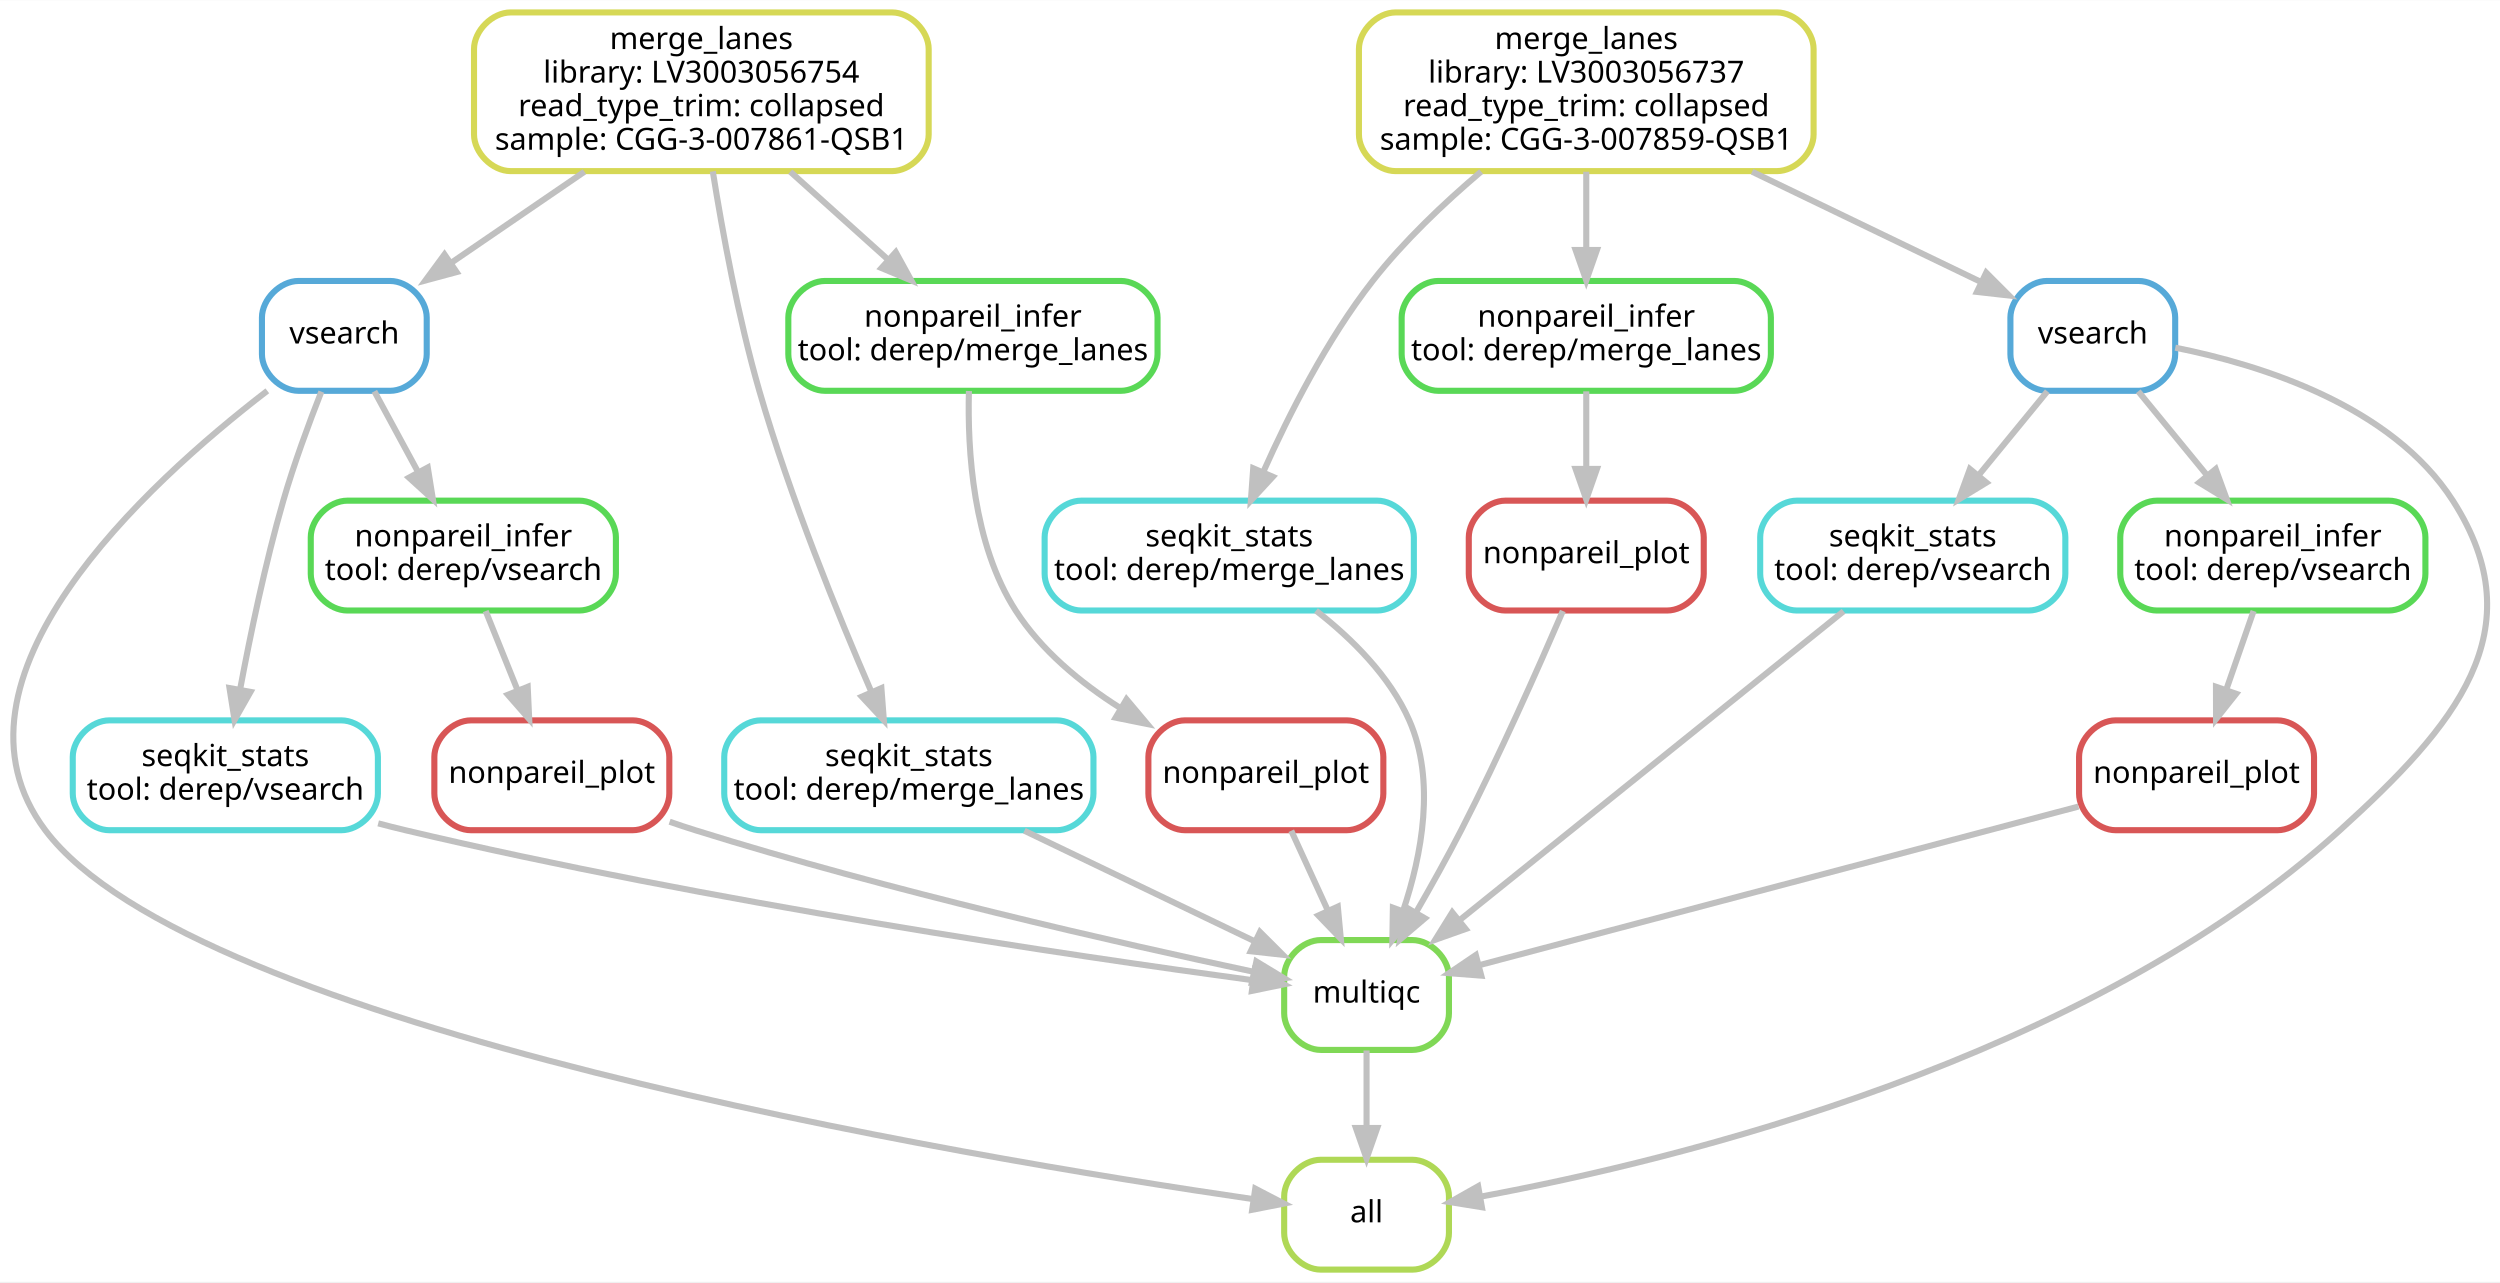
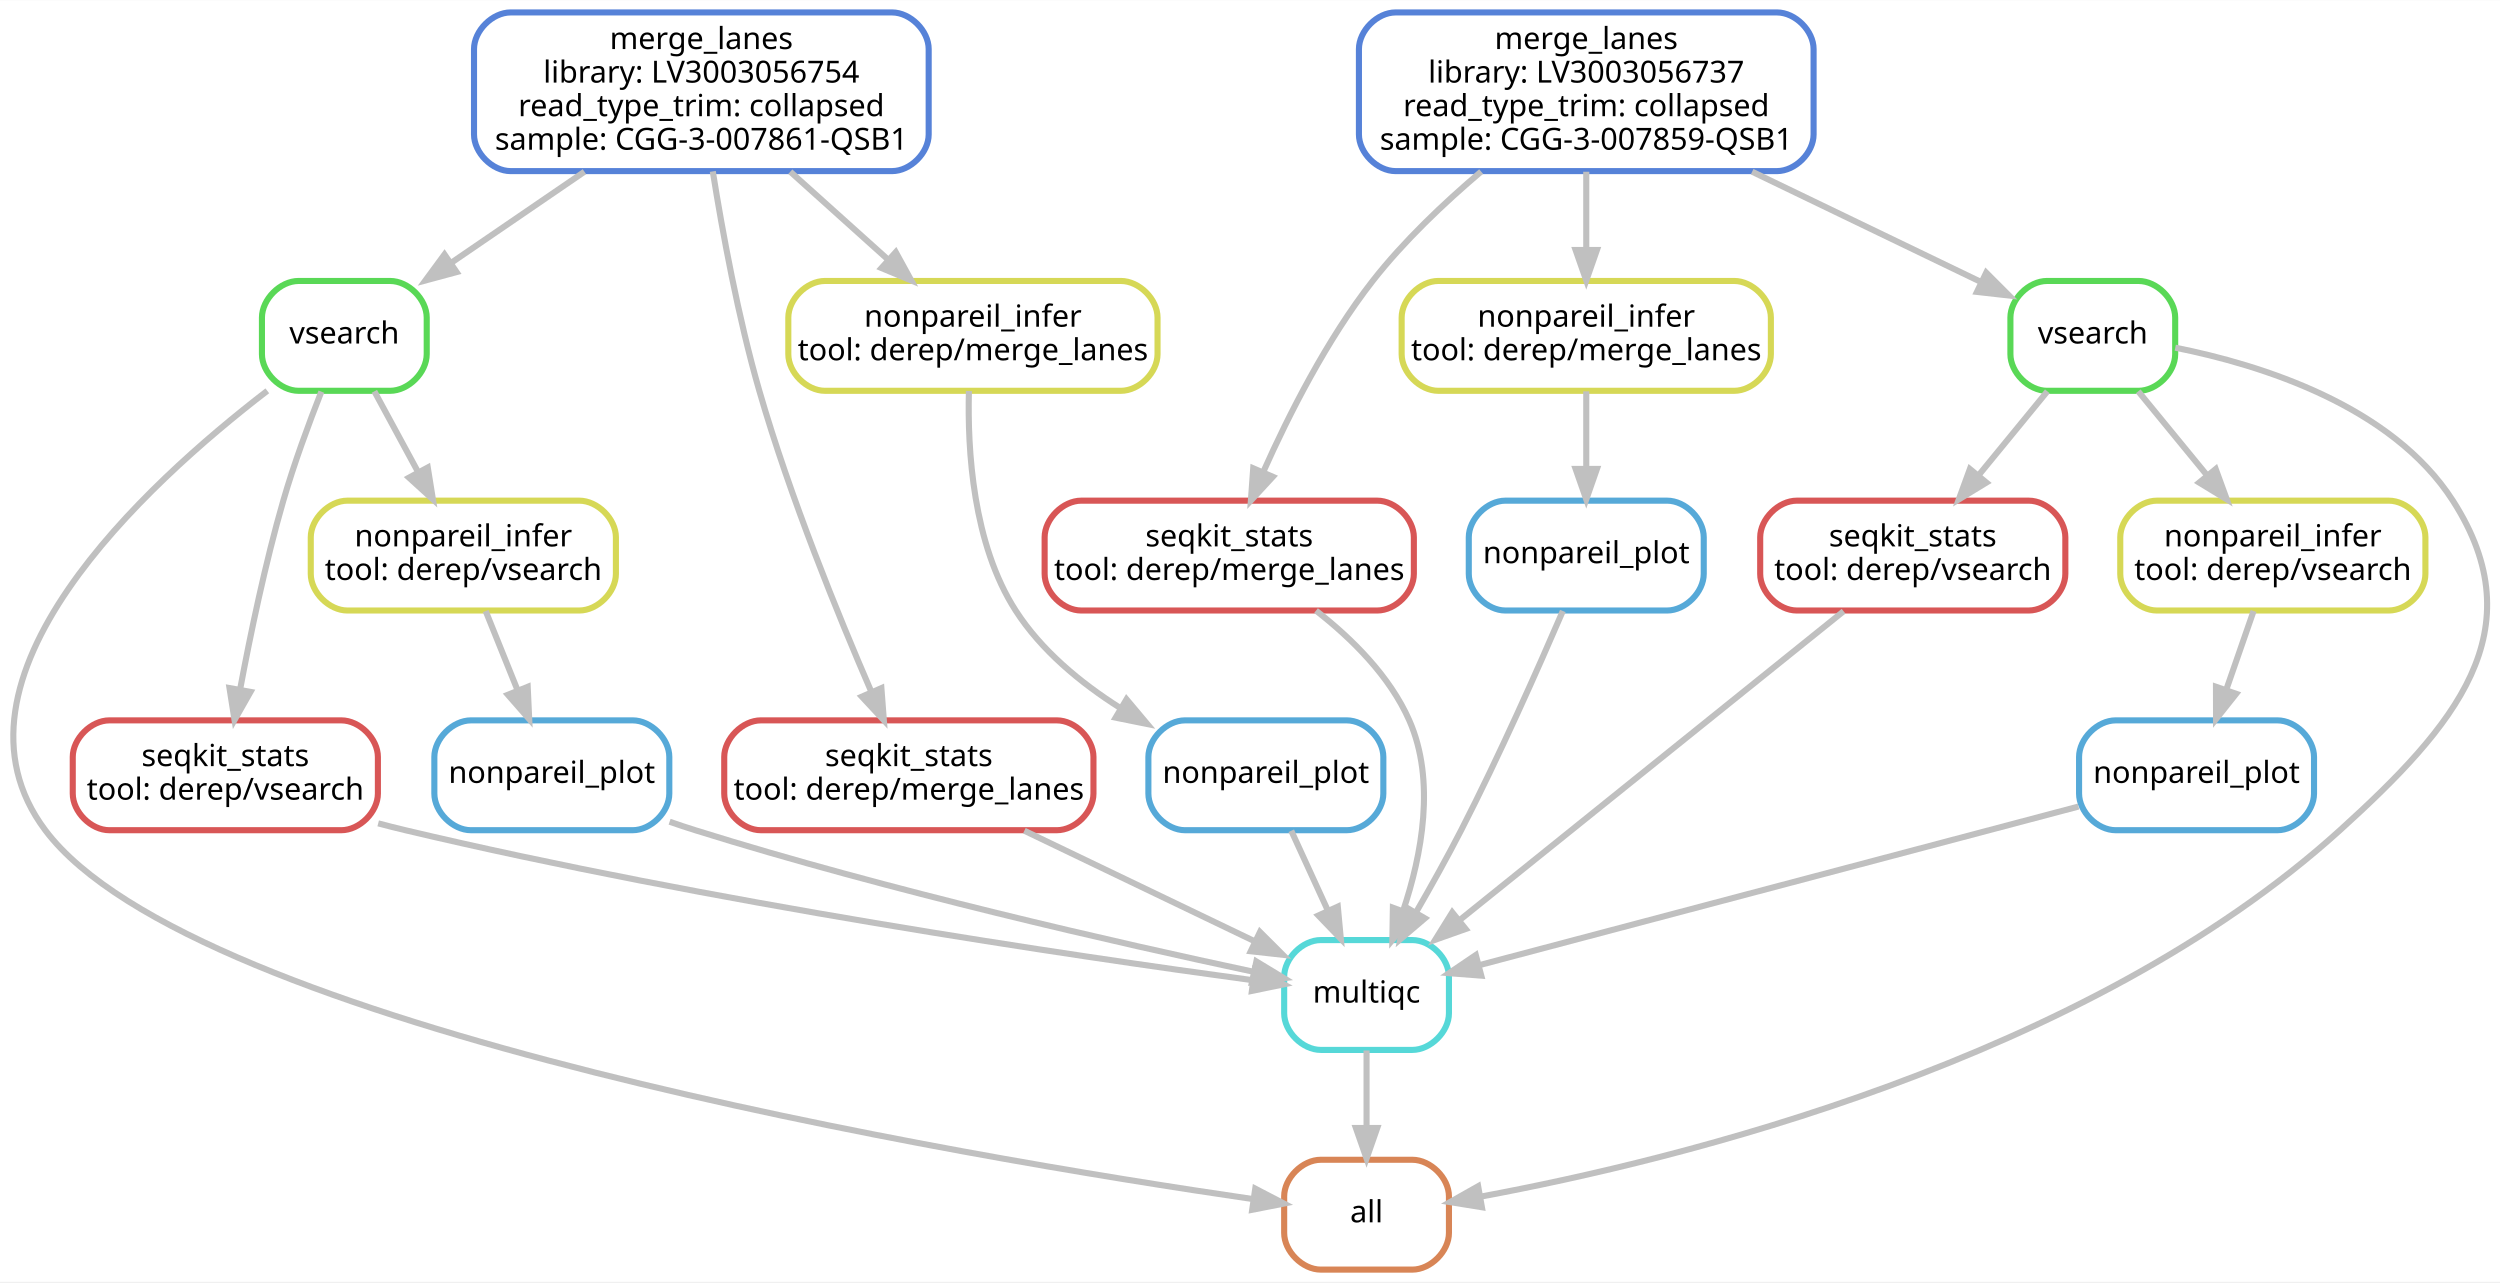
<svg xmlns="http://www.w3.org/2000/svg" width="819pt" height="420pt" viewBox="0.00 0.00 819.29 420.00">
  <g id="graph0" class="graph" transform="scale(1 1) rotate(0) translate(4 416)">
    <polygon fill="#ffffff" stroke="transparent" points="-4,4 -4,-416 815.292,-416 815.292,4 -4,4" />
    <g id="node1" class="node">
-       <path fill="none" stroke="#afd856" stroke-width="2" d="M458.843,-36C458.843,-36 428.843,-36 428.843,-36 422.843,-36 416.843,-30 416.843,-24 416.843,-24 416.843,-12 416.843,-12 416.843,-6 422.843,0 428.843,0 428.843,0 458.843,0 458.843,0 464.843,0 470.843,-6 470.843,-12 470.843,-12 470.843,-24 470.843,-24 470.843,-30 464.843,-36 458.843,-36" />
+       <path fill="none" stroke="#d88556" stroke-width="2" d="M458.843,-36C458.843,-36 428.843,-36 428.843,-36 422.843,-36 416.843,-30 416.843,-24 416.843,-24 416.843,-12 416.843,-12 416.843,-6 422.843,0 428.843,0 428.843,0 458.843,0 458.843,0 464.843,0 470.843,-6 470.843,-12 470.843,-12 470.843,-24 470.843,-24 470.843,-30 464.843,-36 458.843,-36" />
      <text text-anchor="middle" x="443.843" y="-15.5" font-family="sans" font-size="10.00" fill="#000000">all</text>
    </g>
    <g id="node2" class="node">
-       <path fill="none" stroke="#80d856" stroke-width="2" d="M458.843,-108C458.843,-108 428.843,-108 428.843,-108 422.843,-108 416.843,-102 416.843,-96 416.843,-96 416.843,-84 416.843,-84 416.843,-78 422.843,-72 428.843,-72 428.843,-72 458.843,-72 458.843,-72 464.843,-72 470.843,-78 470.843,-84 470.843,-84 470.843,-96 470.843,-96 470.843,-102 464.843,-108 458.843,-108" />
+       <path fill="none" stroke="#56d8d8" stroke-width="2" d="M458.843,-108C458.843,-108 428.843,-108 428.843,-108 422.843,-108 416.843,-102 416.843,-96 416.843,-96 416.843,-84 416.843,-84 416.843,-78 422.843,-72 428.843,-72 428.843,-72 458.843,-72 458.843,-72 464.843,-72 470.843,-78 470.843,-84 470.843,-84 470.843,-96 470.843,-96 470.843,-102 464.843,-108 458.843,-108" />
      <text text-anchor="middle" x="443.843" y="-87.5" font-family="sans" font-size="10.00" fill="#000000">multiqc</text>
    </g>
    <g id="edge1" class="edge">
      <path fill="none" stroke="#c0c0c0" stroke-width="2" d="M443.843,-71.831C443.843,-64.131 443.843,-54.974 443.843,-46.417" />
      <polygon fill="#c0c0c0" stroke="#c0c0c0" stroke-width="2" points="447.343,-46.413 443.843,-36.413 440.343,-46.413 447.343,-46.413" />
    </g>
    <g id="node3" class="node">
-       <path fill="none" stroke="#56d8d8" stroke-width="2" d="M342.343,-180C342.343,-180 245.343,-180 245.343,-180 239.343,-180 233.343,-174 233.343,-168 233.343,-168 233.343,-156 233.343,-156 233.343,-150 239.343,-144 245.343,-144 245.343,-144 342.343,-144 342.343,-144 348.343,-144 354.343,-150 354.343,-156 354.343,-156 354.343,-168 354.343,-168 354.343,-174 348.343,-180 342.343,-180" />
+       <path fill="none" stroke="#d85656" stroke-width="2" d="M342.343,-180C342.343,-180 245.343,-180 245.343,-180 239.343,-180 233.343,-174 233.343,-168 233.343,-168 233.343,-156 233.343,-156 233.343,-150 239.343,-144 245.343,-144 245.343,-144 342.343,-144 342.343,-144 348.343,-144 354.343,-150 354.343,-156 354.343,-156 354.343,-168 354.343,-168 354.343,-174 348.343,-180 342.343,-180" />
      <text text-anchor="middle" x="293.843" y="-165" font-family="sans" font-size="10.00" fill="#000000">seqkit_stats</text>
      <text text-anchor="middle" x="293.843" y="-154" font-family="sans" font-size="10.00" fill="#000000">tool: derep/merge_lanes</text>
    </g>
    <g id="edge4" class="edge">
      <path fill="none" stroke="#c0c0c0" stroke-width="2" d="M331.695,-143.831C354.884,-132.701 384.411,-118.527 407.347,-107.518" />
      <polygon fill="#c0c0c0" stroke="#c0c0c0" stroke-width="2" points="408.918,-110.647 416.418,-103.164 405.888,-104.336 408.918,-110.647" />
    </g>
    <g id="node4" class="node">
-       <path fill="none" stroke="#d6d856" stroke-width="2" d="M288.343,-412C288.343,-412 163.343,-412 163.343,-412 157.343,-412 151.343,-406 151.343,-400 151.343,-400 151.343,-372 151.343,-372 151.343,-366 157.343,-360 163.343,-360 163.343,-360 288.343,-360 288.343,-360 294.343,-360 300.343,-366 300.343,-372 300.343,-372 300.343,-400 300.343,-400 300.343,-406 294.343,-412 288.343,-412" />
+       <path fill="none" stroke="#5682d8" stroke-width="2" d="M288.343,-412C288.343,-412 163.343,-412 163.343,-412 157.343,-412 151.343,-406 151.343,-400 151.343,-400 151.343,-372 151.343,-372 151.343,-366 157.343,-360 163.343,-360 163.343,-360 288.343,-360 288.343,-360 294.343,-360 300.343,-366 300.343,-372 300.343,-372 300.343,-400 300.343,-400 300.343,-406 294.343,-412 288.343,-412" />
      <text text-anchor="middle" x="225.843" y="-400" font-family="sans" font-size="10.00" fill="#000000">merge_lanes</text>
      <text text-anchor="middle" x="225.843" y="-389" font-family="sans" font-size="10.00" fill="#000000">library: LV3003056754</text>
      <text text-anchor="middle" x="225.843" y="-378" font-family="sans" font-size="10.00" fill="#000000">read_type_trim: collapsed</text>
      <text text-anchor="middle" x="225.843" y="-367" font-family="sans" font-size="10.00" fill="#000000">sample: CGG-3-007861-QSB1</text>
    </g>
    <g id="edge12" class="edge">
      <path fill="none" stroke="#c0c0c0" stroke-width="2" d="M229.595,-359.907C232.772,-339.987 237.918,-311.976 244.843,-288 254.906,-253.163 270.669,-214.485 281.587,-189.289" />
      <polygon fill="#c0c0c0" stroke="#c0c0c0" stroke-width="2" points="284.846,-190.573 285.654,-180.009 278.435,-187.763 284.846,-190.573" />
    </g>
    <g id="node8" class="node">
-       <path fill="none" stroke="#59d856" stroke-width="2" d="M363.343,-324C363.343,-324 266.343,-324 266.343,-324 260.343,-324 254.343,-318 254.343,-312 254.343,-312 254.343,-300 254.343,-300 254.343,-294 260.343,-288 266.343,-288 266.343,-288 363.343,-288 363.343,-288 369.343,-288 375.343,-294 375.343,-300 375.343,-300 375.343,-312 375.343,-312 375.343,-318 369.343,-324 363.343,-324" />
+       <path fill="none" stroke="#d6d856" stroke-width="2" d="M363.343,-324C363.343,-324 266.343,-324 266.343,-324 260.343,-324 254.343,-318 254.343,-312 254.343,-312 254.343,-300 254.343,-300 254.343,-294 260.343,-288 266.343,-288 266.343,-288 363.343,-288 363.343,-288 369.343,-288 375.343,-294 375.343,-300 375.343,-300 375.343,-312 375.343,-312 375.343,-318 369.343,-324 363.343,-324" />
      <text text-anchor="middle" x="314.843" y="-309" font-family="sans" font-size="10.00" fill="#000000">nonpareil_infer</text>
      <text text-anchor="middle" x="314.843" y="-298" font-family="sans" font-size="10.00" fill="#000000">tool: derep/merge_lanes</text>
    </g>
    <g id="edge15" class="edge">
      <path fill="none" stroke="#c0c0c0" stroke-width="2" d="M254.985,-359.805C265.327,-350.509 276.93,-340.079 287.148,-330.894" />
      <polygon fill="#c0c0c0" stroke="#c0c0c0" stroke-width="2" points="289.55,-333.441 294.648,-324.153 284.871,-328.235 289.55,-333.441" />
    </g>
-     <g id="node14" class="node">
-       <path fill="none" stroke="#56a9d8" stroke-width="2" d="M123.843,-324C123.843,-324 93.843,-324 93.843,-324 87.843,-324 81.843,-318 81.843,-312 81.843,-312 81.843,-300 81.843,-300 81.843,-294 87.843,-288 93.843,-288 93.843,-288 123.843,-288 123.843,-288 129.843,-288 135.843,-294 135.843,-300 135.843,-300 135.843,-312 135.843,-312 135.843,-318 129.843,-324 123.843,-324" />
+     <g id="node12" class="node">
+       <path fill="none" stroke="#59d856" stroke-width="2" d="M123.843,-324C123.843,-324 93.843,-324 93.843,-324 87.843,-324 81.843,-318 81.843,-312 81.843,-312 81.843,-300 81.843,-300 81.843,-294 87.843,-288 93.843,-288 93.843,-288 123.843,-288 123.843,-288 129.843,-288 135.843,-294 135.843,-300 135.843,-300 135.843,-312 135.843,-312 135.843,-318 129.843,-324 123.843,-324" />
      <text text-anchor="middle" x="108.843" y="-303.5" font-family="sans" font-size="10.00" fill="#000000">vsearch</text>
    </g>
-     <g id="edge21" class="edge">
+     <g id="edge19" class="edge">
      <path fill="none" stroke="#c0c0c0" stroke-width="2" d="M187.533,-359.805C173.404,-350.144 157.485,-339.259 143.68,-329.82" />
      <polygon fill="#c0c0c0" stroke="#c0c0c0" stroke-width="2" points="145.623,-326.908 135.392,-324.153 141.672,-332.687 145.623,-326.908" />
    </g>
    <g id="node5" class="node">
-       <path fill="none" stroke="#56d8d8" stroke-width="2" d="M447.343,-252C447.343,-252 350.343,-252 350.343,-252 344.343,-252 338.343,-246 338.343,-240 338.343,-240 338.343,-228 338.343,-228 338.343,-222 344.343,-216 350.343,-216 350.343,-216 447.343,-216 447.343,-216 453.343,-216 459.343,-222 459.343,-228 459.343,-228 459.343,-240 459.343,-240 459.343,-246 453.343,-252 447.343,-252" />
+       <path fill="none" stroke="#d85656" stroke-width="2" d="M447.343,-252C447.343,-252 350.343,-252 350.343,-252 344.343,-252 338.343,-246 338.343,-240 338.343,-240 338.343,-228 338.343,-228 338.343,-222 344.343,-216 350.343,-216 350.343,-216 447.343,-216 447.343,-216 453.343,-216 459.343,-222 459.343,-228 459.343,-228 459.343,-240 459.343,-240 459.343,-246 453.343,-252 447.343,-252" />
      <text text-anchor="middle" x="398.843" y="-237" font-family="sans" font-size="10.00" fill="#000000">seqkit_stats</text>
      <text text-anchor="middle" x="398.843" y="-226" font-family="sans" font-size="10.00" fill="#000000">tool: derep/merge_lanes</text>
    </g>
    <g id="edge5" class="edge">
      <path fill="none" stroke="#c0c0c0" stroke-width="2" d="M427.275,-215.96C439.066,-206.78 451.464,-194.487 457.843,-180 466.554,-160.219 461.972,-135.904 455.808,-117.535" />
      <polygon fill="#c0c0c0" stroke="#c0c0c0" stroke-width="2" points="459.039,-116.181 452.296,-108.009 452.471,-118.603 459.039,-116.181" />
    </g>
    <g id="node6" class="node">
-       <path fill="none" stroke="#d6d856" stroke-width="2" d="M578.343,-412C578.343,-412 453.343,-412 453.343,-412 447.343,-412 441.343,-406 441.343,-400 441.343,-400 441.343,-372 441.343,-372 441.343,-366 447.343,-360 453.343,-360 453.343,-360 578.343,-360 578.343,-360 584.343,-360 590.343,-366 590.343,-372 590.343,-372 590.343,-400 590.343,-400 590.343,-406 584.343,-412 578.343,-412" />
+       <path fill="none" stroke="#5682d8" stroke-width="2" d="M578.343,-412C578.343,-412 453.343,-412 453.343,-412 447.343,-412 441.343,-406 441.343,-400 441.343,-400 441.343,-372 441.343,-372 441.343,-366 447.343,-360 453.343,-360 453.343,-360 578.343,-360 578.343,-360 584.343,-360 590.343,-366 590.343,-372 590.343,-372 590.343,-400 590.343,-400 590.343,-406 584.343,-412 578.343,-412" />
      <text text-anchor="middle" x="515.843" y="-400" font-family="sans" font-size="10.00" fill="#000000">merge_lanes</text>
      <text text-anchor="middle" x="515.843" y="-389" font-family="sans" font-size="10.00" fill="#000000">library: LV3003056737</text>
      <text text-anchor="middle" x="515.843" y="-378" font-family="sans" font-size="10.00" fill="#000000">read_type_trim: collapsed</text>
      <text text-anchor="middle" x="515.843" y="-367" font-family="sans" font-size="10.00" fill="#000000">sample: CGG-3-007859-QSB1</text>
    </g>
    <g id="edge13" class="edge">
      <path fill="none" stroke="#c0c0c0" stroke-width="2" d="M481.399,-359.846C469.227,-349.537 456.043,-337.045 445.843,-324 430.841,-304.813 418.342,-280.121 410.014,-261.455" />
      <polygon fill="#c0c0c0" stroke="#c0c0c0" stroke-width="2" points="413.123,-259.827 405.938,-252.041 406.7,-262.609 413.123,-259.827" />
    </g>
    <g id="node10" class="node">
-       <path fill="none" stroke="#59d856" stroke-width="2" d="M564.343,-324C564.343,-324 467.343,-324 467.343,-324 461.343,-324 455.343,-318 455.343,-312 455.343,-312 455.343,-300 455.343,-300 455.343,-294 461.343,-288 467.343,-288 467.343,-288 564.343,-288 564.343,-288 570.343,-288 576.343,-294 576.343,-300 576.343,-300 576.343,-312 576.343,-312 576.343,-318 570.343,-324 564.343,-324" />
+       <path fill="none" stroke="#d6d856" stroke-width="2" d="M564.343,-324C564.343,-324 467.343,-324 467.343,-324 461.343,-324 455.343,-318 455.343,-312 455.343,-312 455.343,-300 455.343,-300 455.343,-294 461.343,-288 467.343,-288 467.343,-288 564.343,-288 564.343,-288 570.343,-288 576.343,-294 576.343,-300 576.343,-300 576.343,-312 576.343,-312 576.343,-318 570.343,-324 564.343,-324" />
      <text text-anchor="middle" x="515.843" y="-309" font-family="sans" font-size="10.00" fill="#000000">nonpareil_infer</text>
      <text text-anchor="middle" x="515.843" y="-298" font-family="sans" font-size="10.00" fill="#000000">tool: derep/merge_lanes</text>
    </g>
    <g id="edge17" class="edge">
      <path fill="none" stroke="#c0c0c0" stroke-width="2" d="M515.843,-359.805C515.843,-351.603 515.843,-342.517 515.843,-334.184" />
      <polygon fill="#c0c0c0" stroke="#c0c0c0" stroke-width="2" points="519.343,-334.153 515.843,-324.153 512.343,-334.153 519.343,-334.153" />
    </g>
-     <g id="node12" class="node">
-       <path fill="none" stroke="#56a9d8" stroke-width="2" d="M696.843,-324C696.843,-324 666.843,-324 666.843,-324 660.843,-324 654.843,-318 654.843,-312 654.843,-312 654.843,-300 654.843,-300 654.843,-294 660.843,-288 666.843,-288 666.843,-288 696.843,-288 696.843,-288 702.843,-288 708.843,-294 708.843,-300 708.843,-300 708.843,-312 708.843,-312 708.843,-318 702.843,-324 696.843,-324" />
+     <g id="node14" class="node">
+       <path fill="none" stroke="#59d856" stroke-width="2" d="M696.843,-324C696.843,-324 666.843,-324 666.843,-324 660.843,-324 654.843,-318 654.843,-312 654.843,-312 654.843,-300 654.843,-300 654.843,-294 660.843,-288 666.843,-288 666.843,-288 696.843,-288 696.843,-288 702.843,-288 708.843,-294 708.843,-300 708.843,-300 708.843,-312 708.843,-312 708.843,-318 702.843,-324 696.843,-324" />
      <text text-anchor="middle" x="681.843" y="-303.5" font-family="sans" font-size="10.00" fill="#000000">vsearch</text>
    </g>
-     <g id="edge19" class="edge">
+     <g id="edge21" class="edge">
      <path fill="none" stroke="#c0c0c0" stroke-width="2" d="M570.198,-359.805C594.853,-347.923 623.352,-334.188 645.386,-323.57" />
      <polygon fill="#c0c0c0" stroke="#c0c0c0" stroke-width="2" points="646.914,-326.719 654.403,-319.224 643.875,-320.413 646.914,-326.719" />
    </g>
    <g id="node7" class="node">
-       <path fill="none" stroke="#d85656" stroke-width="2" d="M437.343,-180C437.343,-180 384.343,-180 384.343,-180 378.343,-180 372.343,-174 372.343,-168 372.343,-168 372.343,-156 372.343,-156 372.343,-150 378.343,-144 384.343,-144 384.343,-144 437.343,-144 437.343,-144 443.343,-144 449.343,-150 449.343,-156 449.343,-156 449.343,-168 449.343,-168 449.343,-174 443.343,-180 437.343,-180" />
+       <path fill="none" stroke="#56a9d8" stroke-width="2" d="M437.343,-180C437.343,-180 384.343,-180 384.343,-180 378.343,-180 372.343,-174 372.343,-168 372.343,-168 372.343,-156 372.343,-156 372.343,-150 378.343,-144 384.343,-144 384.343,-144 437.343,-144 437.343,-144 443.343,-144 449.343,-150 449.343,-156 449.343,-156 449.343,-168 449.343,-168 449.343,-174 443.343,-180 437.343,-180" />
      <text text-anchor="middle" x="410.843" y="-159.5" font-family="sans" font-size="10.00" fill="#000000">nonpareil_plot</text>
    </g>
    <g id="edge6" class="edge">
      <path fill="none" stroke="#c0c0c0" stroke-width="2" d="M419.171,-143.831C422.816,-135.877 427.174,-126.369 431.206,-117.572" />
      <polygon fill="#c0c0c0" stroke="#c0c0c0" stroke-width="2" points="434.419,-118.962 435.404,-108.413 428.055,-116.046 434.419,-118.962" />
    </g>
    <g id="edge14" class="edge">
      <path fill="none" stroke="#c0c0c0" stroke-width="2" d="M313.534,-287.936C313.017,-268.615 314.819,-237.814 328.843,-216 337.232,-202.952 350.018,-192.357 363.015,-184.12" />
      <polygon fill="#c0c0c0" stroke="#c0c0c0" stroke-width="2" points="365.181,-186.905 371.996,-178.793 361.61,-180.885 365.181,-186.905" />
    </g>
    <g id="node9" class="node">
-       <path fill="none" stroke="#d85656" stroke-width="2" d="M542.343,-252C542.343,-252 489.343,-252 489.343,-252 483.343,-252 477.343,-246 477.343,-240 477.343,-240 477.343,-228 477.343,-228 477.343,-222 483.343,-216 489.343,-216 489.343,-216 542.343,-216 542.343,-216 548.343,-216 554.343,-222 554.343,-228 554.343,-228 554.343,-240 554.343,-240 554.343,-246 548.343,-252 542.343,-252" />
+       <path fill="none" stroke="#56a9d8" stroke-width="2" d="M542.343,-252C542.343,-252 489.343,-252 489.343,-252 483.343,-252 477.343,-246 477.343,-240 477.343,-240 477.343,-228 477.343,-228 477.343,-222 483.343,-216 489.343,-216 489.343,-216 542.343,-216 542.343,-216 548.343,-216 554.343,-222 554.343,-228 554.343,-228 554.343,-240 554.343,-240 554.343,-246 548.343,-252 542.343,-252" />
      <text text-anchor="middle" x="515.843" y="-231.5" font-family="sans" font-size="10.00" fill="#000000">nonpareil_plot</text>
    </g>
    <g id="edge7" class="edge">
      <path fill="none" stroke="#c0c0c0" stroke-width="2" d="M508.164,-215.834C500.269,-197.486 487.39,-168.439 474.843,-144 470.275,-135.101 464.959,-125.581 460.033,-117.05" />
      <polygon fill="#c0c0c0" stroke="#c0c0c0" stroke-width="2" points="462.962,-115.126 454.894,-108.259 456.919,-118.658 462.962,-115.126" />
    </g>
    <g id="edge16" class="edge">
      <path fill="none" stroke="#c0c0c0" stroke-width="2" d="M515.843,-287.831C515.843,-280.131 515.843,-270.974 515.843,-262.417" />
      <polygon fill="#c0c0c0" stroke="#c0c0c0" stroke-width="2" points="519.343,-262.413 515.843,-252.413 512.343,-262.413 519.343,-262.413" />
    </g>
    <g id="node11" class="node">
-       <path fill="none" stroke="#56d8d8" stroke-width="2" d="M660.843,-252C660.843,-252 584.843,-252 584.843,-252 578.843,-252 572.843,-246 572.843,-240 572.843,-240 572.843,-228 572.843,-228 572.843,-222 578.843,-216 584.843,-216 584.843,-216 660.843,-216 660.843,-216 666.843,-216 672.843,-222 672.843,-228 672.843,-228 672.843,-240 672.843,-240 672.843,-246 666.843,-252 660.843,-252" />
+       <path fill="none" stroke="#d85656" stroke-width="2" d="M107.843,-180C107.843,-180 31.843,-180 31.843,-180 25.843,-180 19.843,-174 19.843,-168 19.843,-168 19.843,-156 19.843,-156 19.843,-150 25.843,-144 31.843,-144 31.843,-144 107.843,-144 107.843,-144 113.843,-144 119.843,-150 119.843,-156 119.843,-156 119.843,-168 119.843,-168 119.843,-174 113.843,-180 107.843,-180" />
+       <text text-anchor="middle" x="69.843" y="-165" font-family="sans" font-size="10.00" fill="#000000">seqkit_stats</text>
+       <text text-anchor="middle" x="69.843" y="-154" font-family="sans" font-size="10.00" fill="#000000">tool: derep/vsearch</text>
+     </g>
+     <g id="edge8" class="edge">
+       <path fill="none" stroke="#c0c0c0" stroke-width="2" d="M119.937,-146.246C122.941,-145.448 125.926,-144.692 128.843,-144 228.154,-120.438 347.391,-102.855 406.637,-94.825" />
+       <polygon fill="#c0c0c0" stroke="#c0c0c0" stroke-width="2" points="407.197,-98.281 416.643,-93.483 406.267,-91.343 407.197,-98.281" />
+     </g>
+     <g id="edge3" class="edge">
+       <path fill="none" stroke="#c0c0c0" stroke-width="2" d="M83.602,-287.999C43.616,-257.284 -26.152,-193.295 10.843,-144 59.31,-79.419 310.78,-37.108 406.656,-23.106" />
+       <polygon fill="#c0c0c0" stroke="#c0c0c0" stroke-width="2" points="407.364,-26.541 416.763,-21.651 406.367,-19.612 407.364,-26.541" />
+     </g>
+     <g id="edge18" class="edge">
+       <path fill="none" stroke="#c0c0c0" stroke-width="2" d="M101.315,-287.729C97.241,-277.372 92.341,-264.101 88.843,-252 82.94,-231.577 78.038,-208.057 74.693,-190.183" />
+       <polygon fill="#c0c0c0" stroke="#c0c0c0" stroke-width="2" points="78.096,-189.333 72.862,-180.121 71.209,-190.586 78.096,-189.333" />
+     </g>
+     <g id="node16" class="node">
+       <path fill="none" stroke="#d6d856" stroke-width="2" d="M185.843,-252C185.843,-252 109.843,-252 109.843,-252 103.843,-252 97.843,-246 97.843,-240 97.843,-240 97.843,-228 97.843,-228 97.843,-222 103.843,-216 109.843,-216 109.843,-216 185.843,-216 185.843,-216 191.843,-216 197.843,-222 197.843,-228 197.843,-228 197.843,-240 197.843,-240 197.843,-246 191.843,-252 185.843,-252" />
+       <text text-anchor="middle" x="147.843" y="-237" font-family="sans" font-size="10.00" fill="#000000">nonpareil_infer</text>
+       <text text-anchor="middle" x="147.843" y="-226" font-family="sans" font-size="10.00" fill="#000000">tool: derep/vsearch</text>
+     </g>
+     <g id="edge23" class="edge">
+       <path fill="none" stroke="#c0c0c0" stroke-width="2" d="M118.685,-287.831C123.039,-279.793 128.253,-270.167 133.06,-261.292" />
+       <polygon fill="#c0c0c0" stroke="#c0c0c0" stroke-width="2" points="136.184,-262.873 137.869,-252.413 130.029,-259.539 136.184,-262.873" />
+     </g>
+     <g id="node13" class="node">
+       <path fill="none" stroke="#d85656" stroke-width="2" d="M660.843,-252C660.843,-252 584.843,-252 584.843,-252 578.843,-252 572.843,-246 572.843,-240 572.843,-240 572.843,-228 572.843,-228 572.843,-222 578.843,-216 584.843,-216 584.843,-216 660.843,-216 660.843,-216 666.843,-216 672.843,-222 672.843,-228 672.843,-228 672.843,-240 672.843,-240 672.843,-246 666.843,-252 660.843,-252" />
      <text text-anchor="middle" x="622.843" y="-237" font-family="sans" font-size="10.00" fill="#000000">seqkit_stats</text>
      <text text-anchor="middle" x="622.843" y="-226" font-family="sans" font-size="10.00" fill="#000000">tool: derep/vsearch</text>
    </g>
-     <g id="edge8" class="edge">
+     <g id="edge9" class="edge">
      <path fill="none" stroke="#c0c0c0" stroke-width="2" d="M600.173,-215.762C568.297,-190.119 510.144,-143.337 474.455,-114.626" />
      <polygon fill="#c0c0c0" stroke="#c0c0c0" stroke-width="2" points="476.315,-111.631 466.33,-108.09 471.927,-117.085 476.315,-111.631" />
    </g>
    <g id="edge2" class="edge">
      <path fill="none" stroke="#c0c0c0" stroke-width="2" d="M708.874,-302.136C737.067,-296.508 779.88,-283.091 799.843,-252 827.258,-209.305 800.444,-178.067 762.843,-144 679.661,-68.634 546.015,-35.941 481.327,-23.941" />
      <polygon fill="#c0c0c0" stroke="#c0c0c0" stroke-width="2" points="481.645,-20.442 471.185,-22.125 480.411,-27.332 481.645,-20.442" />
    </g>
-     <g id="edge18" class="edge">
+     <g id="edge20" class="edge">
      <path fill="none" stroke="#c0c0c0" stroke-width="2" d="M666.955,-287.831C660.09,-279.454 651.813,-269.353 644.292,-260.175" />
      <polygon fill="#c0c0c0" stroke="#c0c0c0" stroke-width="2" points="646.977,-257.93 637.932,-252.413 641.563,-262.366 646.977,-257.93" />
    </g>
-     <g id="node16" class="node">
-       <path fill="none" stroke="#59d856" stroke-width="2" d="M778.843,-252C778.843,-252 702.843,-252 702.843,-252 696.843,-252 690.843,-246 690.843,-240 690.843,-240 690.843,-228 690.843,-228 690.843,-222 696.843,-216 702.843,-216 702.843,-216 778.843,-216 778.843,-216 784.843,-216 790.843,-222 790.843,-228 790.843,-228 790.843,-240 790.843,-240 790.843,-246 784.843,-252 778.843,-252" />
+     <g id="node18" class="node">
+       <path fill="none" stroke="#d6d856" stroke-width="2" d="M778.843,-252C778.843,-252 702.843,-252 702.843,-252 696.843,-252 690.843,-246 690.843,-240 690.843,-240 690.843,-228 690.843,-228 690.843,-222 696.843,-216 702.843,-216 702.843,-216 778.843,-216 778.843,-216 784.843,-216 790.843,-222 790.843,-228 790.843,-228 790.843,-240 790.843,-240 790.843,-246 784.843,-252 778.843,-252" />
      <text text-anchor="middle" x="740.843" y="-237" font-family="sans" font-size="10.00" fill="#000000">nonpareil_infer</text>
      <text text-anchor="middle" x="740.843" y="-226" font-family="sans" font-size="10.00" fill="#000000">tool: derep/vsearch</text>
    </g>
-     <g id="edge23" class="edge">
+     <g id="edge25" class="edge">
      <path fill="none" stroke="#c0c0c0" stroke-width="2" d="M696.731,-287.831C703.596,-279.454 711.873,-269.353 719.394,-260.175" />
      <polygon fill="#c0c0c0" stroke="#c0c0c0" stroke-width="2" points="722.124,-262.366 725.755,-252.413 716.709,-257.93 722.124,-262.366" />
    </g>
-     <g id="node13" class="node">
-       <path fill="none" stroke="#56d8d8" stroke-width="2" d="M107.843,-180C107.843,-180 31.843,-180 31.843,-180 25.843,-180 19.843,-174 19.843,-168 19.843,-168 19.843,-156 19.843,-156 19.843,-150 25.843,-144 31.843,-144 31.843,-144 107.843,-144 107.843,-144 113.843,-144 119.843,-150 119.843,-156 119.843,-156 119.843,-168 119.843,-168 119.843,-174 113.843,-180 107.843,-180" />
-       <text text-anchor="middle" x="69.843" y="-165" font-family="sans" font-size="10.00" fill="#000000">seqkit_stats</text>
-       <text text-anchor="middle" x="69.843" y="-154" font-family="sans" font-size="10.00" fill="#000000">tool: derep/vsearch</text>
+     <g id="node15" class="node">
+       <path fill="none" stroke="#56a9d8" stroke-width="2" d="M203.343,-180C203.343,-180 150.343,-180 150.343,-180 144.343,-180 138.343,-174 138.343,-168 138.343,-168 138.343,-156 138.343,-156 138.343,-150 144.343,-144 150.343,-144 150.343,-144 203.343,-144 203.343,-144 209.343,-144 215.343,-150 215.343,-156 215.343,-156 215.343,-168 215.343,-168 215.343,-174 209.343,-180 203.343,-180" />
+       <text text-anchor="middle" x="176.843" y="-159.5" font-family="sans" font-size="10.00" fill="#000000">nonpareil_plot</text>
    </g>
-     <g id="edge9" class="edge">
-       <path fill="none" stroke="#c0c0c0" stroke-width="2" d="M119.937,-146.246C122.941,-145.448 125.926,-144.692 128.843,-144 228.154,-120.438 347.391,-102.855 406.637,-94.825" />
-       <polygon fill="#c0c0c0" stroke="#c0c0c0" stroke-width="2" points="407.197,-98.281 416.643,-93.483 406.267,-91.343 407.197,-98.281" />
+     <g id="edge10" class="edge">
+       <path fill="none" stroke="#c0c0c0" stroke-width="2" d="M215.437,-146.78C218.268,-145.799 221.091,-144.861 223.843,-144 287.259,-124.159 362.795,-106.986 406.83,-97.602" />
+       <polygon fill="#c0c0c0" stroke="#c0c0c0" stroke-width="2" points="407.731,-100.989 416.791,-95.498 406.284,-94.141 407.731,-100.989" />
    </g>
-     <g id="edge3" class="edge">
-       <path fill="none" stroke="#c0c0c0" stroke-width="2" d="M83.602,-287.999C43.616,-257.284 -26.152,-193.295 10.843,-144 59.31,-79.419 310.78,-37.108 406.656,-23.106" />
-       <polygon fill="#c0c0c0" stroke="#c0c0c0" stroke-width="2" points="407.364,-26.541 416.763,-21.651 406.367,-19.612 407.364,-26.541" />
+     <g id="edge22" class="edge">
+       <path fill="none" stroke="#c0c0c0" stroke-width="2" d="M155.161,-215.831C158.331,-207.962 162.113,-198.571 165.625,-189.853" />
+       <polygon fill="#c0c0c0" stroke="#c0c0c0" stroke-width="2" points="168.937,-190.997 169.427,-180.413 162.444,-188.381 168.937,-190.997" />
    </g>
-     <g id="edge20" class="edge">
-       <path fill="none" stroke="#c0c0c0" stroke-width="2" d="M101.315,-287.729C97.241,-277.372 92.341,-264.101 88.843,-252 82.94,-231.577 78.038,-208.057 74.693,-190.183" />
-       <polygon fill="#c0c0c0" stroke="#c0c0c0" stroke-width="2" points="78.096,-189.333 72.862,-180.121 71.209,-190.586 78.096,-189.333" />
-     </g>
-     <g id="node18" class="node">
-       <path fill="none" stroke="#59d856" stroke-width="2" d="M185.843,-252C185.843,-252 109.843,-252 109.843,-252 103.843,-252 97.843,-246 97.843,-240 97.843,-240 97.843,-228 97.843,-228 97.843,-222 103.843,-216 109.843,-216 109.843,-216 185.843,-216 185.843,-216 191.843,-216 197.843,-222 197.843,-228 197.843,-228 197.843,-240 197.843,-240 197.843,-246 191.843,-252 185.843,-252" />
-       <text text-anchor="middle" x="147.843" y="-237" font-family="sans" font-size="10.00" fill="#000000">nonpareil_infer</text>
-       <text text-anchor="middle" x="147.843" y="-226" font-family="sans" font-size="10.00" fill="#000000">tool: derep/vsearch</text>
-     </g>
-     <g id="edge25" class="edge">
-       <path fill="none" stroke="#c0c0c0" stroke-width="2" d="M118.685,-287.831C123.039,-279.793 128.253,-270.167 133.06,-261.292" />
-       <polygon fill="#c0c0c0" stroke="#c0c0c0" stroke-width="2" points="136.184,-262.873 137.869,-252.413 130.029,-259.539 136.184,-262.873" />
-     </g>
-     <g id="node15" class="node">
-       <path fill="none" stroke="#d85656" stroke-width="2" d="M742.343,-180C742.343,-180 689.343,-180 689.343,-180 683.343,-180 677.343,-174 677.343,-168 677.343,-168 677.343,-156 677.343,-156 677.343,-150 683.343,-144 689.343,-144 689.343,-144 742.343,-144 742.343,-144 748.343,-144 754.343,-150 754.343,-156 754.343,-156 754.343,-168 754.343,-168 754.343,-174 748.343,-180 742.343,-180" />
+     <g id="node17" class="node">
+       <path fill="none" stroke="#56a9d8" stroke-width="2" d="M742.343,-180C742.343,-180 689.343,-180 689.343,-180 683.343,-180 677.343,-174 677.343,-168 677.343,-168 677.343,-156 677.343,-156 677.343,-150 683.343,-144 689.343,-144 689.343,-144 742.343,-144 742.343,-144 748.343,-144 754.343,-150 754.343,-156 754.343,-156 754.343,-168 754.343,-168 754.343,-174 748.343,-180 742.343,-180" />
      <text text-anchor="middle" x="715.843" y="-159.5" font-family="sans" font-size="10.00" fill="#000000">nonpareil_plot</text>
    </g>
-     <g id="edge10" class="edge">
+     <g id="edge11" class="edge">
      <path fill="none" stroke="#c0c0c0" stroke-width="2" d="M677.161,-151.761C624.773,-137.893 531.927,-113.316 480.569,-99.721" />
      <polygon fill="#c0c0c0" stroke="#c0c0c0" stroke-width="2" points="481.437,-96.331 470.875,-97.155 479.646,-103.098 481.437,-96.331" />
    </g>
-     <g id="edge22" class="edge">
+     <g id="edge24" class="edge">
      <path fill="none" stroke="#c0c0c0" stroke-width="2" d="M734.535,-215.831C731.832,-208.046 728.612,-198.773 725.612,-190.135" />
      <polygon fill="#c0c0c0" stroke="#c0c0c0" stroke-width="2" points="728.823,-188.712 722.237,-180.413 722.211,-191.008 728.823,-188.712" />
    </g>
-     <g id="node17" class="node">
-       <path fill="none" stroke="#d85656" stroke-width="2" d="M203.343,-180C203.343,-180 150.343,-180 150.343,-180 144.343,-180 138.343,-174 138.343,-168 138.343,-168 138.343,-156 138.343,-156 138.343,-150 144.343,-144 150.343,-144 150.343,-144 203.343,-144 203.343,-144 209.343,-144 215.343,-150 215.343,-156 215.343,-156 215.343,-168 215.343,-168 215.343,-174 209.343,-180 203.343,-180" />
-       <text text-anchor="middle" x="176.843" y="-159.5" font-family="sans" font-size="10.00" fill="#000000">nonpareil_plot</text>
-     </g>
-     <g id="edge11" class="edge">
-       <path fill="none" stroke="#c0c0c0" stroke-width="2" d="M215.437,-146.78C218.268,-145.799 221.091,-144.861 223.843,-144 287.259,-124.159 362.795,-106.986 406.83,-97.602" />
-       <polygon fill="#c0c0c0" stroke="#c0c0c0" stroke-width="2" points="407.731,-100.989 416.791,-95.498 406.284,-94.141 407.731,-100.989" />
-     </g>
-     <g id="edge24" class="edge">
-       <path fill="none" stroke="#c0c0c0" stroke-width="2" d="M155.161,-215.831C158.331,-207.962 162.113,-198.571 165.625,-189.853" />
-       <polygon fill="#c0c0c0" stroke="#c0c0c0" stroke-width="2" points="168.937,-190.997 169.427,-180.413 162.444,-188.381 168.937,-190.997" />
-     </g>
  </g>
</svg>
